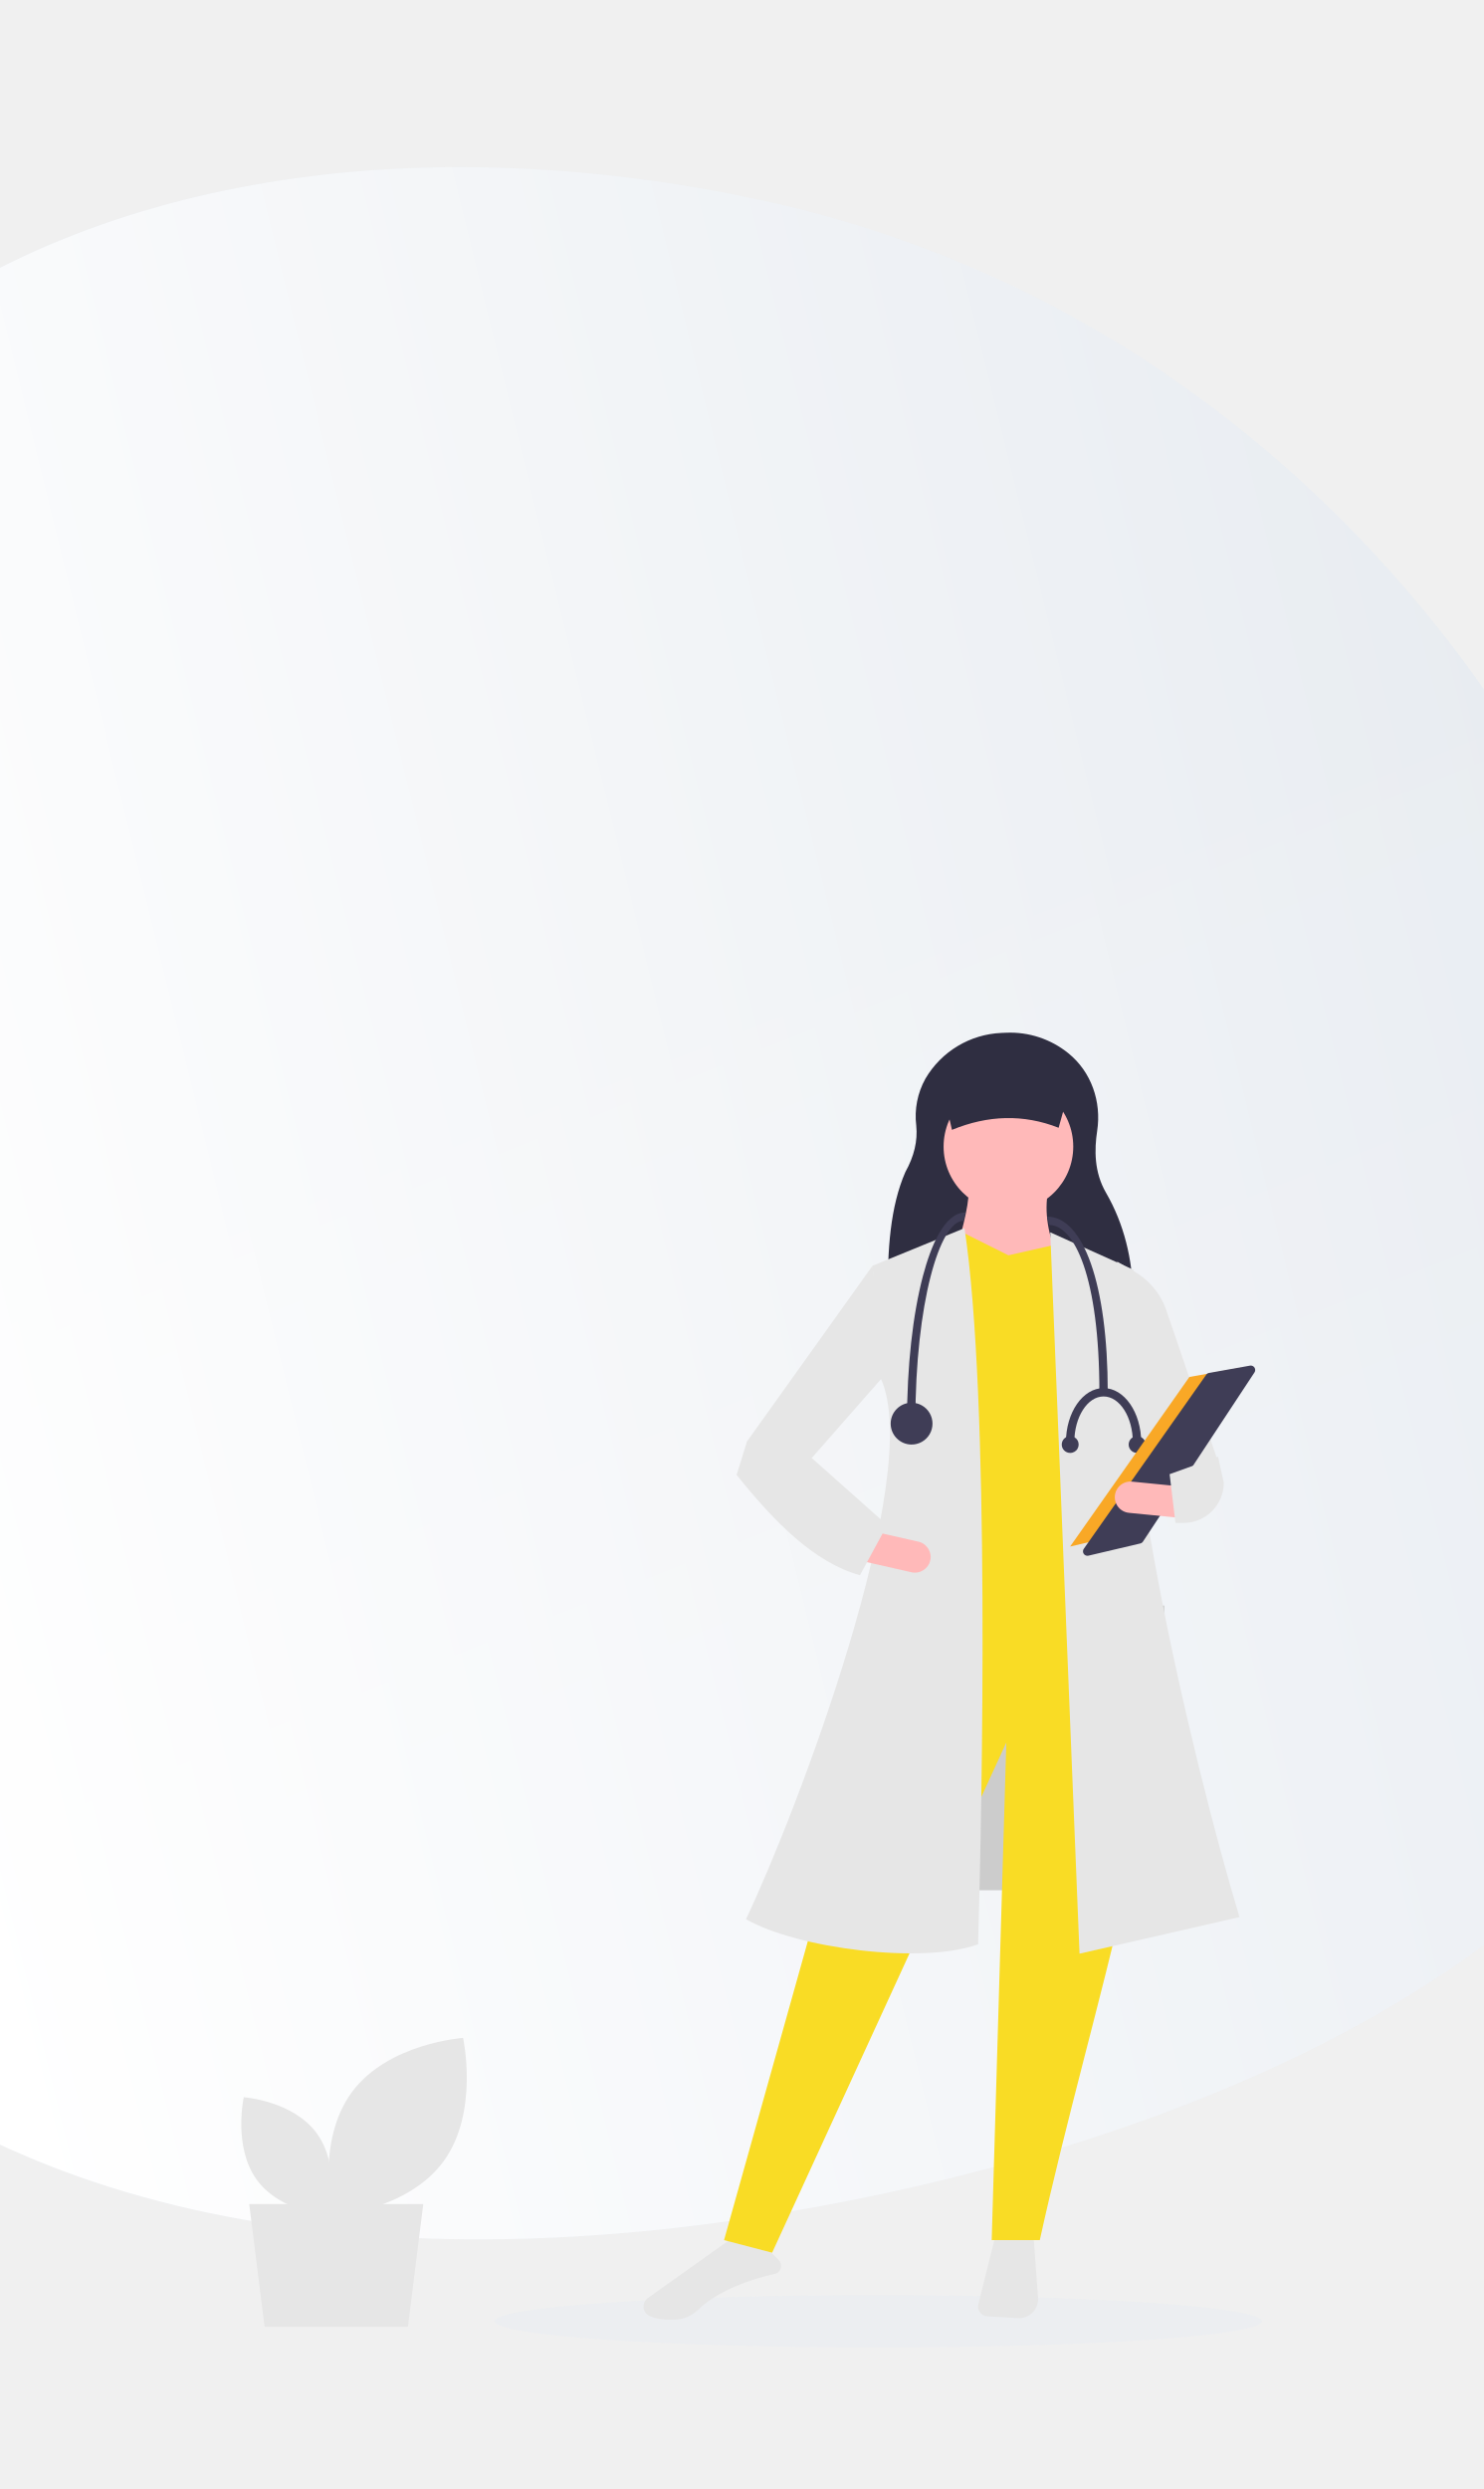
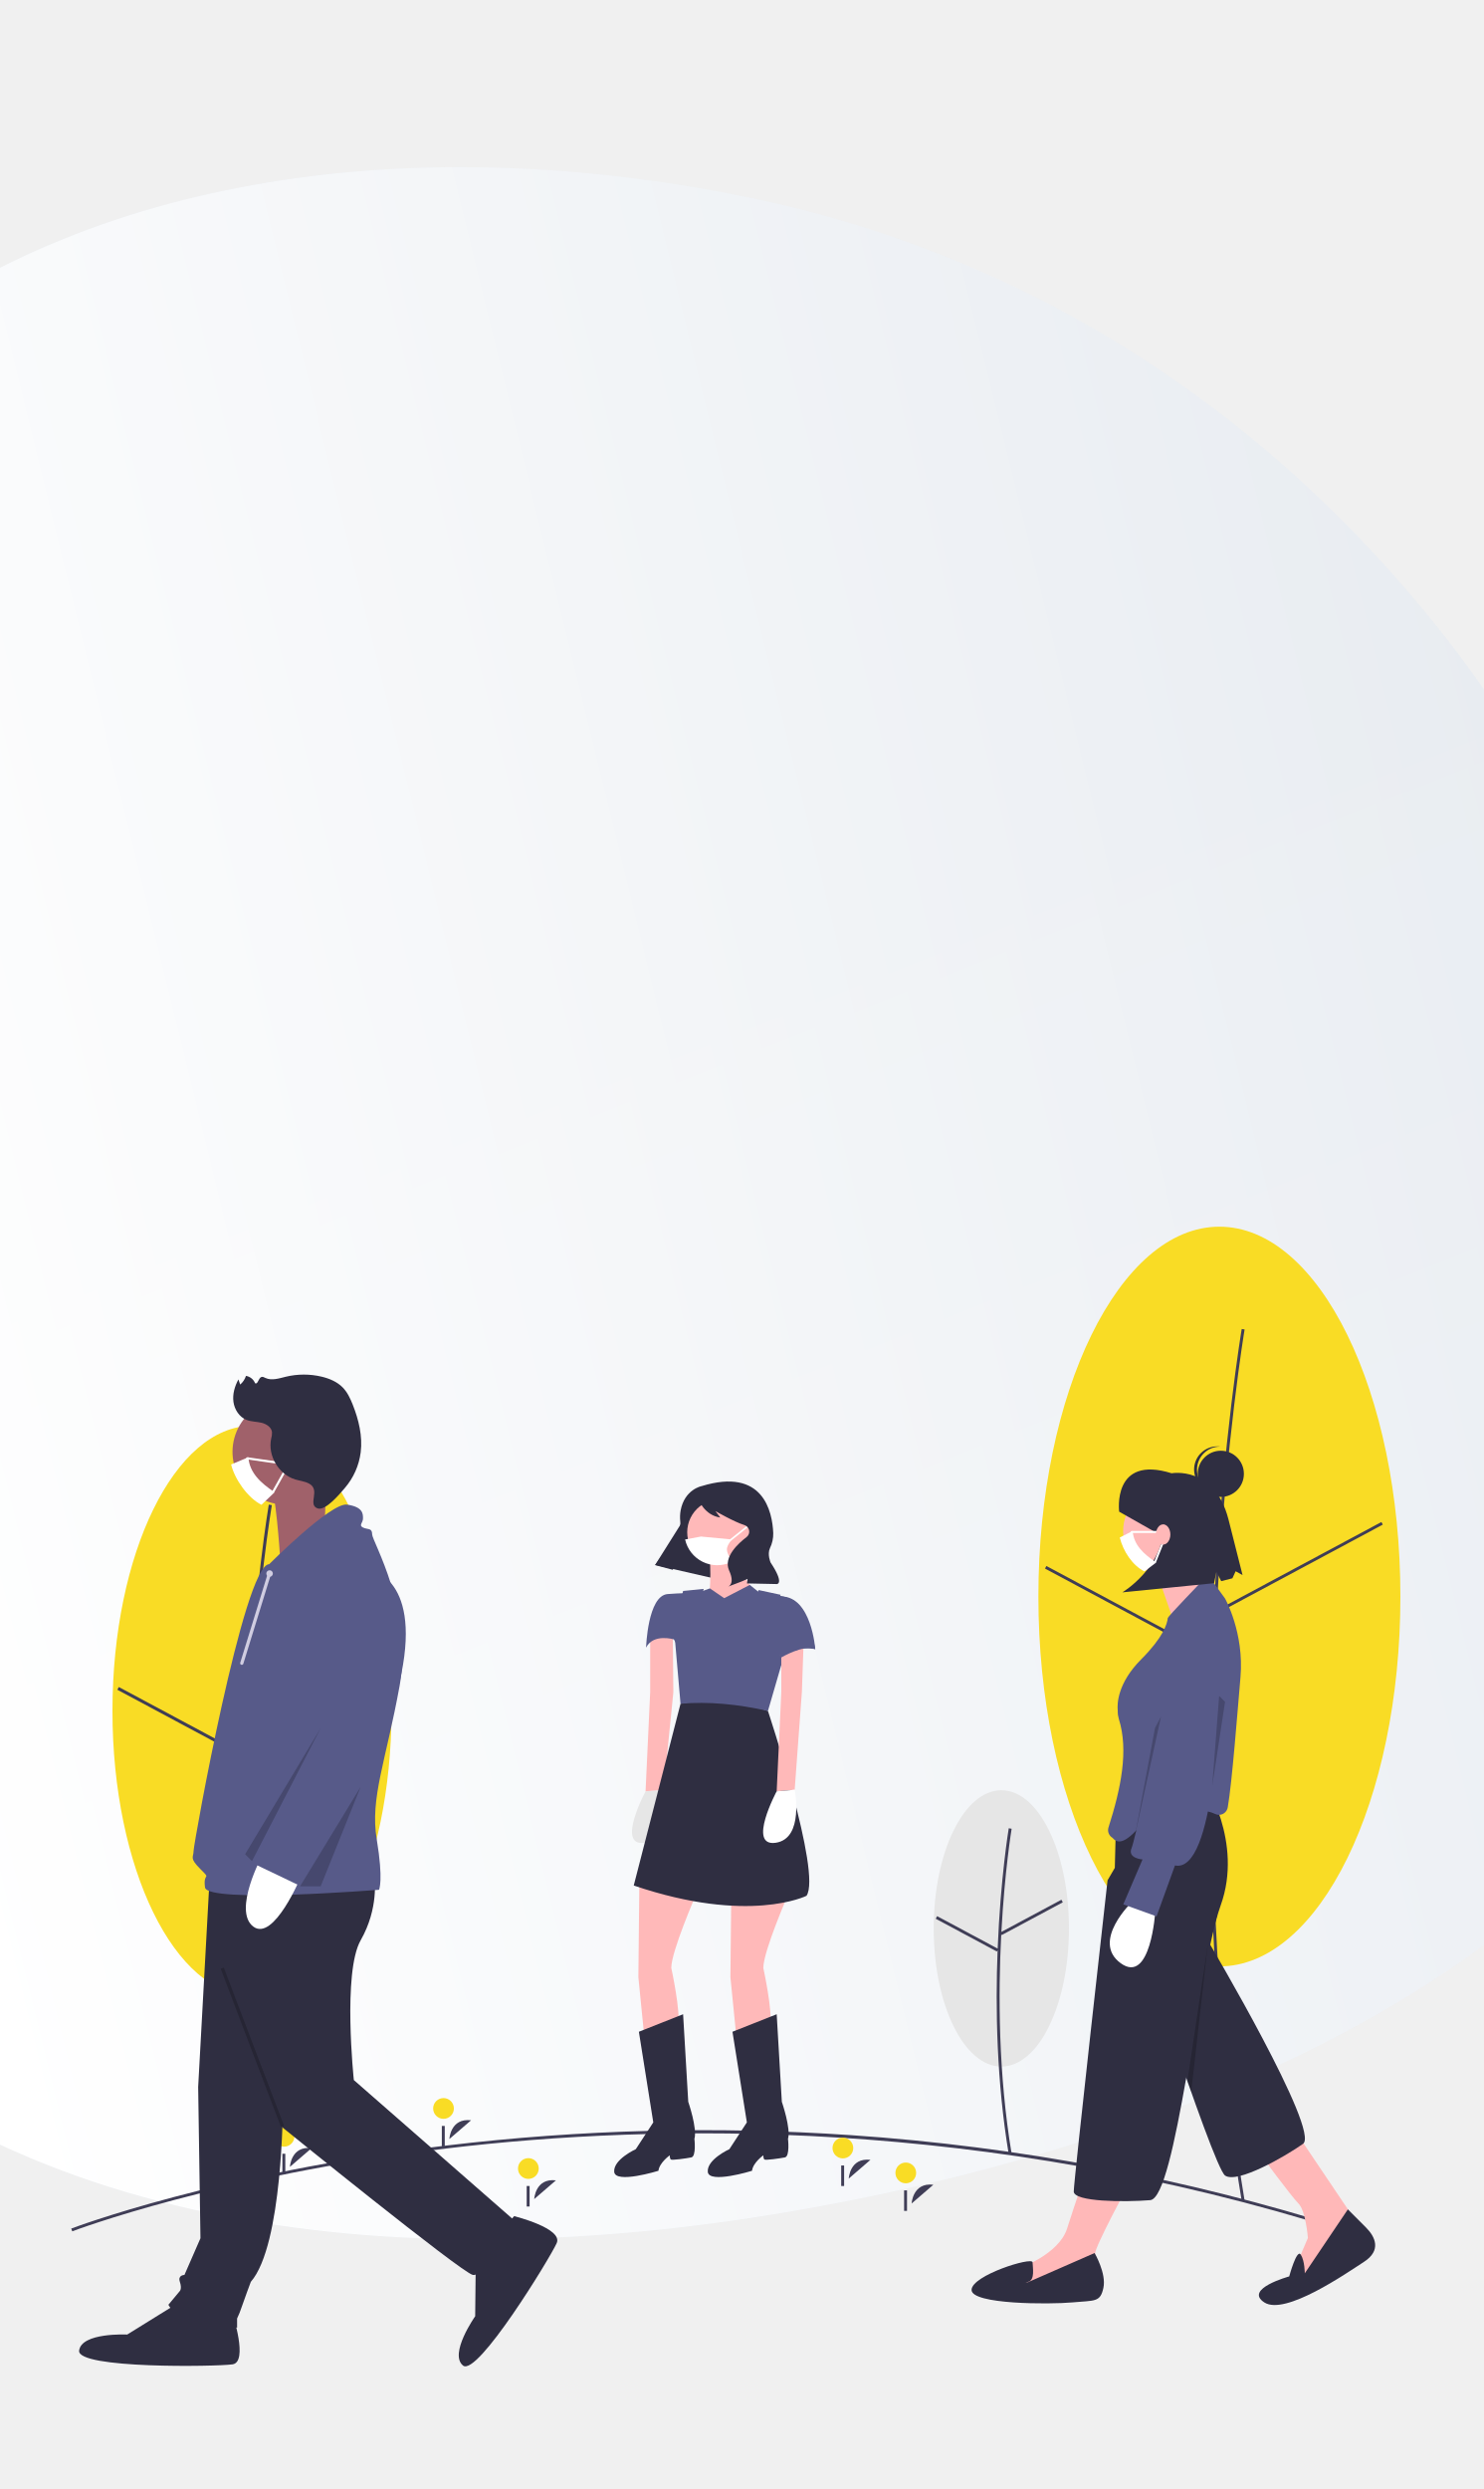
<svg xmlns="http://www.w3.org/2000/svg" width="375" height="629" fill="none">
  <path fill-rule="evenodd" clip-rule="evenodd" d="M191.22 50.32c77.975 16.549 141.841 63.277 185.313 125.878 49.845 71.779 95.708 155.949 64.391 233.705-32.763 81.347-124.572 124.337-216.61 144.232-91.486 19.776-196.126 19.571-268.064-39.465-67.754-55.601-61.698-147.497-59.746-229.549 1.737-73 10.86-148.961 69.868-195.972C26.409 41.316 111.954 33.497 191.22 50.32z" fill="#C8DDF5" fill-opacity=".2" />
  <path fill-rule="evenodd" clip-rule="evenodd" d="M191.22 50.32c77.975 16.549 141.841 63.277 185.313 125.878 49.845 71.779 95.708 155.949 64.391 233.705-32.763 81.347-124.572 124.337-216.61 144.232-91.486 19.776-196.126 19.571-268.064-39.465-67.754-55.601-61.698-147.497-59.746-229.549 1.737-73 10.86-148.961 69.868-195.972C26.409 41.316 111.954 33.497 191.22 50.32z" fill="url(#paint0_linear)" style="mix-blend-mode:screen" />
  <path fill-rule="evenodd" clip-rule="evenodd" d="M191.22 50.32c77.975 16.549 141.841 63.277 185.313 125.878 49.845 71.779 95.708 155.949 64.391 233.705-32.763 81.347-124.572 124.337-216.61 144.232-91.486 19.776-196.126 19.571-268.064-39.465-67.754-55.601-61.698-147.497-59.746-229.549 1.737-73 10.86-148.961 69.868-195.972C26.409 41.316 111.954 33.497 191.22 50.32z" fill="url(#paint1_linear)" />
-   <ellipse cx="222" cy="586.603" rx="97" ry="6.603" fill="#C8DDF5" fill-opacity=".12" />
-   <path d="M229.963 405.748h64.361v71.94h-64.361v-71.94z" fill="#CCC" />
-   <path d="M261.296 565.555l1.105 15.111a4.813 4.813 0 0 1-5.09 5.152l-7.764-.47a2.464 2.464 0 0 1-1.831-.998 2.467 2.467 0 0 1-.402-2.046l4.31-17.232 9.672.483zm-64.944 8.936c-9.138 2.137-15.665 5.174-19.954 9.284a8.797 8.797 0 0 1-5.63 2.413c-2.69.142-4.889-.16-6.541-.898h-.001a2.592 2.592 0 0 1-1.535-2.135 2.64 2.64 0 0 1 1.105-2.437l21.671-15.414 9.206 3.681 2.147 2.146a2.13 2.13 0 0 1 .603 1.797 2.13 2.13 0 0 1-1.071 1.563z" fill="#E6E6E6" />
-   <path d="M224.473 327.78l61.946-.573c-.155-9.02-2.255-17.876-6.843-25.802-3.014-5.205-2.949-10.869-2.223-15.642 1.121-7.365-1.485-14.9-7.277-19.588a23.358 23.358 0 0 0-15.705-5.195l-1.203.05a23.414 23.414 0 0 0-19.232 11.563 19.484 19.484 0 0 0-2.318 11.874c.392 3.861-.547 7.761-2.745 11.699-3.791 8.646-4.612 19.709-4.4 31.614z" fill="#2F2E41" />
-   <path d="M183.028 566.108l12.158 3.17 59.202-128.928-3.7 125.758h12.158c12.991-59.166 36.446-127.45 25.901-149.008l-62.903-3.698-42.816 152.706z" fill="#F9DC25" />
-   <path d="M254.916 306.138c-9.05 0-16.386-7.334-16.386-16.381 0-9.046 7.336-16.38 16.386-16.38 9.05 0 16.387 7.334 16.387 16.38 0 9.047-7.337 16.381-16.387 16.381z" fill="#FFB9B9" />
-   <path d="M240.645 319.876l26.958-1.585c-2.642-6.062-3.697-11.899-2.643-17.437h-20.086c.045 4.252-2.072 11.608-4.229 19.022z" fill="#FFB9B9" />
-   <path d="M223.73 418.157l59.202 4.227-6.079-104.886-10.308-2.906-11.628 2.642-11.629-5.813-7.401 2.643-12.157 104.093z" fill="#F9DC25" />
-   <path d="M272.889 493.718l40.437-9.247c-12.024-39.859-33.686-131.043-26.694-163.538l-21.143-9.511 7.4 182.296z" fill="#E6E6E6" />
-   <path d="M292.447 378.528l15.329-9.512-13.073-38.274a18.056 18.056 0 0 0-7.896-9.374l-4.404-2.549 2.643 38.573 7.401 21.136zM188.578 484.999c12.763 7.381 44.666 11.496 58.674 6.341 1.031-36.013 3.052-137.879-3.436-180.975l-23.258 9.511 2.115 28.533c11.119 24.409-21.169 109.424-34.095 136.59z" fill="#E6E6E6" />
-   <path d="M190.428 373.772l14.272-4.755 19.029-21.665-3.171-27.476-31.716 44.385 1.586 9.511z" fill="#E6E6E6" />
-   <path d="M235.157 394.339a3.973 3.973 0 0 1-4.743 2.99l-12.115-2.743 1.751-7.73 12.115 2.742a3.969 3.969 0 0 1 2.992 4.741z" fill="#FFB9B9" />
-   <path d="M240.644 285.53c9.102-3.741 18.091-4.012 26.959-.528l3.7-13.21h-33.83l3.171 13.738z" fill="#2F2E41" />
-   <path d="M224.258 385.397l-6.871 12.681c-11.559-3.222-21.575-13.381-31.187-25.363l2.643-8.454 16.386 4.227 19.029 16.909z" fill="#E6E6E6" />
-   <path d="M229.28 359.241h2.114c0-29.893 6.158-50.726 12.158-50.726l.529-2.113c-5.382 0-8.812 8.67-10.743 15.944-2.617 9.86-4.058 22.963-4.058 36.895zm48.631-7.397h2.114c0-27.378-6.2-44.385-15.329-44.385l.528 2.113c6.315 0 12.687 13.071 12.687 42.272z" fill="#3F3D56" />
-   <path d="M230.337 365.054a5.285 5.285 0 0 1 0-10.568 5.285 5.285 0 1 1 0 10.568zm56.031-.529h2.114c0-7.575-4.268-13.738-9.514-13.738v2.113c4.08 0 7.4 5.215 7.4 11.625zm-16.915 0h2.114c0-6.41 3.32-11.625 7.401-11.625v-2.113c-5.247 0-9.515 6.163-9.515 13.738z" fill="#3F3D56" />
-   <path d="M270.51 367.167a2.113 2.113 0 1 1 0-4.227 2.114 2.114 0 1 1 0 4.227zm16.915 0a2.113 2.113 0 1 1 0-4.227 2.114 2.114 0 1 1 0 4.227z" fill="#3F3D56" />
-   <path d="M313.855 345.618l-13.192 2.355-30.153 42.857 16.019-3.768 27.326-41.444z" fill="#F9A826" />
-   <path d="M316.195 345.093a1.123 1.123 0 0 1 .92 1.738l-28.185 42.747c-.157.239-.4.409-.678.474l-13.114 3.085a1.124 1.124 0 0 1-1.185-.463 1.123 1.123 0 0 1 .012-1.271l30.945-43.984a1.115 1.115 0 0 1 .72-.458l10.353-1.849c.07-.012.141-.019.212-.019z" fill="#3F3D56" />
-   <path d="M298.613 375.657l-.784 7.888-12.361-1.227a3.964 3.964 0 1 1 .784-7.887l12.361 1.226z" fill="#FFB9B9" />
-   <path d="M309.361 374.744a10.19 10.19 0 0 1-10.184 10.124h-2.033l-1.479-12.326 12.251-4.409 1.445 6.611zM66.882 588h36.236L107 557H63l3.882 31z" fill="#E6E6E6" />
-   <path d="M112.069 546.266C102.925 558.692 83.942 560 83.942 560s-4.156-18.839 4.989-31.266C98.075 516.308 117.058 515 117.058 515s4.156 18.839-4.989 31.266z" fill="#E6E6E6" />
-   <path d="M64.897 550.844c6.01 8.284 18.484 9.156 18.484 9.156s2.73-12.56-3.278-20.844C74.093 530.872 61.619 530 61.619 530s-2.73 12.56 3.278 20.844z" fill="#E6E6E6" />
+   <g clip-path="url(#clip0)">
+     <path d="M63.696 504.424c19.477 0 35.267-32.256 35.267-72.046 0-39.79-15.79-72.046-35.267-72.046-19.478 0-35.268 32.256-35.268 72.046 0 39.79 15.79 72.046 35.267 72.046z" fill="#F9DC25" />
+     <path d="M63.372 433.125c1.76-31.361 5.304-52.544 5.34-52.754l-.77-.131c-.035.211-3.586 21.428-5.348 52.829-1.627 28.982-2.019 72.819 5.348 117.072l.77-.129c-7.355-44.177-6.963-87.947-5.34-116.887z" fill="#3F3D56" />
+     <path d="M95.217 417.767l-31.888 17.088.368.688 31.888-17.087-.368-.689zm-65.183 8.564l-.368.689 31.892 17.079.368-.689-31.892-17.079z" fill="#3F3D56" />
+     <path d="M308.246 496.934c25.269 0 45.754-41.846 45.754-93.467 0-51.62-20.485-93.467-45.754-93.467s-45.754 41.847-45.754 93.467c0 51.621 20.485 93.467 45.754 93.467z" fill="#F9DC25" />
+     <path d="M307.69 404.425c2.283-40.693 6.883-68.179 6.929-68.452l-.729-.123c-.046.273-4.652 27.791-6.937 68.522-2.11 37.592-2.619 94.451 6.937 151.85l.729-.122c-9.543-57.327-9.035-114.124-6.929-151.675z" fill="#3F3D56" />
+     <path d="M349.204 384.632L307.835 406.8l.349.653 41.369-22.168-.349-.653zm-84.692 11.111l-.349.653 41.375 22.157.349-.653-41.375-22.157z" fill="#3F3D56" />
+     <path d="M253.12 522.249c9.442 0 17.095-15.635 17.095-34.922 0-19.286-7.653-34.921-17.095-34.921-9.441 0-17.095 15.635-17.095 34.921 0 19.287 7.654 34.922 17.095 34.922z" fill="#E6E6E6" />
+     <path d="M253.105 488.832l.101.189 15.456-8.283-.349-.652-15.176 8.132c.84-15.476 2.557-25.865 2.592-26.069l-.729-.124c-.038.223-2.079 12.561-2.803 30.412l-15.307-8.202-.349.653 15.456 8.282.185-.345c-.58 14.734-.255 33.158 2.818 51.614l.729-.122c-3.35-20.123-3.423-40.208-2.624-55.485z" fill="#3F3D56" />
+     <path d="M339.739 563.889c-91.055-28.858-173.62-27.32-226.85-20.949-57.668 6.903-94.26 20.803-94.624 20.942l-.265-.691c.364-.14 37.043-14.073 94.801-20.986a549.223 549.223 0 0 1 102.392-2.623 533.516 533.516 0 0 1 124.769 23.602l-.223.705z" fill="#3F3D56" />
+     <path d="M135.043 555.734s.255-5.357 5.49-4.735z" fill="#3F3D56" />
+     <path d="M133.563 550.636a2.622 2.622 0 0 0 2.62-2.623 2.622 2.622 0 0 0-2.62-2.624 2.622 2.622 0 0 0-2.62 2.624 2.622 2.622 0 0 0 2.62 2.623z" fill="#F9DC25" />
+     <path d="M133.877 552.43h-.739v5.183h.739v-5.183zm96.572 4.414s.256-5.357 5.491-4.734z" fill="#3F3D56" />
+     <path d="M228.97 551.746a2.621 2.621 0 0 0 2.62-2.623 2.622 2.622 0 0 0-2.62-2.623 2.622 2.622 0 0 0-2.62 2.623 2.621 2.621 0 0 0 2.62 2.623z" fill="#F9DC25" />
+     <path d="M229.283 553.541h-.74v5.183h.74v-5.183zm-155.995-5.952s.255-5.357 5.49-4.735z" fill="#3F3D56" />
+     <path d="M71.808 542.491a2.622 2.622 0 0 0 2.62-2.623 2.622 2.622 0 0 0-2.62-2.624 2.622 2.622 0 0 0-2.62 2.624 2.622 2.622 0 0 0 2.62 2.623z" fill="#F9DC25" />
+     <path d="M72.122 544.285h-.74v5.183h.74v-5.183zm41.474-3.731s.255-5.357 5.49-4.734z" fill="#3F3D56" />
+     <path d="M112.116 535.456a2.621 2.621 0 0 0 2.62-2.623 2.622 2.622 0 0 0-2.62-2.623 2.622 2.622 0 0 0-2.62 2.623 2.621 2.621 0 0 0 2.62 2.623z" fill="#F9DC25" />
+     <path d="M112.429 537.25h-.74v5.184h.74v-5.184zm102.119 13.301s.255-5.358 5.49-4.735z" fill="#3F3D56" />
+     <path d="M213.068 545.453a2.622 2.622 0 0 0 2.62-2.624 2.622 2.622 0 0 0-2.62-2.623 2.622 2.622 0 0 0-2.62 2.623 2.622 2.622 0 0 0 2.62 2.624z" fill="#F9DC25" />
+     <path d="M213.382 547.247h-.739v5.183h.739v-5.183z" fill="#3F3D56" />
+     <path d="M328.259 539.811l15.22 22.595-14.171 14.187-1.836-3.679 3.149-7.356s-.525-6.831-2.362-8.67c-1.837-1.839-9.972-12.873-9.972-12.873l9.972-4.204z" fill="#FFB8B8" />
+     <path d="M308.841 466.774s2.886 4.573-3.149 24.278c0 0 28.152 47.569 23.691 50.722-4.461 3.153-16.533 10.13-19.682 8.028-3.149-2.102-26.052-73.307-26.052-73.307l25.192-9.721zm31.883 91.559l4.592 4.598c2.361 2.364 3.936 5.78-.525 8.67-4.461 2.89-19.943 13.661-25.192 10.246-5.248-3.415 6.298-6.568 6.298-6.568s1.909-7.087 2.923-5.514c1.013 1.573 1.013 4.726 1.013 4.726l10.891-16.158z" fill="#2F2E41" />
+     <path d="M285.223 552.159s-8.397 15.501-8.397 17.34c0 1.839.525 7.094.525 7.094l-16.007 3.94-5.511-2.627 1.837-4.729s9.972-3.415 12.071-9.983c2.099-6.568 4.461-13.399 4.461-13.399l11.021 2.364zm9.709-154.218c6.087 0 11.022-4.94 11.022-11.035 0-6.094-4.935-11.034-11.022-11.034-6.086 0-11.021 4.94-11.021 11.034 0 6.095 4.935 11.035 11.021 11.035z" fill="#FFB8B8" />
+     <path d="M292.046 396.364l5.262 15.137 11.532-5.153s-7.872-12.085-7.872-13.662l-8.922 3.678z" fill="#FFB8B8" />
+     <path d="M290.471 450.223h13.908s9.972 15.238 4.199 31.264c-.884 2.454-1.762 5.892-2.638 9.956-2.014 9.347-4.02 22.009-6.075 33.643-2.887 16.343-5.873 30.66-9.118 30.92-6.56.525-19.317.437-19.317-2.19s8.545-78.635 8.545-78.635l1.837-3.152.347-13.733a8.291 8.291 0 0 1 2.51-5.736 8.268 8.268 0 0 1 5.802-2.337zm-13.776 119.145s3.018 5.123 2.231 8.801c-.787 3.678-2.099 3.153-7.872 3.678-5.773.525-25.454.525-25.454-3.153s15.352-8.454 15.417-6.986c.065 1.469.59 4.359-.985 4.885-1.574.525-.131.131-.131.131l16.794-7.356z" fill="#2F2E41" />
+     <path d="M292.048 483.015s-1.141 18.663-8.755 13.107c-7.613-5.556 2.967-15.592 2.967-15.592l5.788 2.485z" fill="#fff" />
+     <path d="M307.244 458.436a2.21 2.21 0 0 0 2.262-.269c.461-.362.767-.885.859-1.464 1.1-6.353 2.441-23.966 3.212-32.872.969-11.176-3.869-19.832-3.91-19.884l-2.851-3.926a2.237 2.237 0 0 0-2.68-.753s-8.902 9.247-8.934 9.604c-.14 1.533-1.199 4.93-6.721 10.458-6.042 6.049-6.076 11.329-5.942 12.803.009.097.013.194.013.29a6.496 6.496 0 0 0 .267 1.955c2.53 7.988.548 17.551-2.634 27.533a2.256 2.256 0 0 0 .906 2.444c.93.633-.185-.307.147.1 2.193 2.691 5.349-1.059 8.96-5.152 1.258-1.425 2.683-3.041 4.363-4.723 2.31-2.313 6.724 2.965 8.776 2.965a9.512 9.512 0 0 1 3.907.891z" fill="#575A89" />
+     <path d="M308.469 408.022s5.764 4.867 2.489 11.179c-3.275 6.312-2.839 10.968-2.839 10.968s-.872 43.363-11.105 41.256l-4.655 12.866-8.407-3.037 4.861-11.349s-3.893-.242-2.756-2.898c.8-1.866 5.105-22.11 7.597-33.995 1.056-5.037 1.786-8.573 1.786-8.573s3.312-17.73 13.029-16.417z" fill="#575A89" />
+     <path opacity=".2" d="M309.677 430.058l-3.241 21.291 1.748-22.766 1.493 1.475z" fill="#000" />
+     <path d="M282.908 382.017s-1.853-14.437 13.265-9.702c0 0 10.798-1.984 14.339 11.538l3.585 14.175-1.747-.952-.815 1.782-2.831.718-1.212-2.408-.586 2.925-23.192 2.314s10.387-6.15 10.552-17.173l-1.979 2.094-9.379-5.311z" fill="#2F2E41" />
+     <path opacity=".2" d="M300.155 525.916l5.172-34.5-4.206 37.245-.966-2.745z" fill="#000" />
+     <path d="M308.607 378.294a5.835 5.835 0 0 0 5.832-5.838 5.835 5.835 0 0 0-5.832-5.839 5.835 5.835 0 0 0-5.832 5.839 5.835 5.835 0 0 0 5.832 5.838z" fill="#2F2E41" />
+     <path d="M302.598 371.027a5.838 5.838 0 0 1 1.835-3.885 5.82 5.82 0 0 1 3.994-1.572c-.12-.016-.24-.034-.363-.042a5.82 5.82 0 0 0-4.226 1.44 5.832 5.832 0 0 0-1.971 4.012 5.828 5.828 0 0 0 .301 2.258 5.834 5.834 0 0 0 5.148 3.943c.123.008.244.005.365.005a5.828 5.828 0 0 1-5.083-6.159z" fill="#2F2E41" />
+     <path opacity=".2" d="M291.965 436.693l-5.131 27.532 6.65-30.41-1.519 2.878z" fill="#000" />
+     <path d="M292.284 394.858l-2.99 2.258c-3.08-1.552-5.39-5.142-6.23-8.569l3.259-1.646c.256 3.495 2.734 5.818 5.961 7.957z" fill="#fff" />
+     <path d="M293.527 387.398h-7.451a.247.247 0 0 1-.176-.073.247.247 0 0 1 0-.351.247.247 0 0 1 .176-.073h7.451c.066 0 .129.026.175.073a.247.247 0 0 1 0 .351.244.244 0 0 1-.175.073zm-1.491 7.46a.25.25 0 0 1-.23-.341l1.987-4.973a.257.257 0 0 1 .133-.137.237.237 0 0 1 .094-.02.242.242 0 0 1 .177.071.244.244 0 0 1 .075.175.264.264 0 0 1-.018.096l-1.987 4.973a.247.247 0 0 1-.231.156z" fill="#fff" />
+     <path d="M294.027 390.337c1.007 0 1.823-1.144 1.823-2.555 0-1.411-.816-2.554-1.823-2.554-1.006 0-1.822 1.143-1.822 2.554 0 1.411.816 2.555 1.822 2.555z" fill="#FFB8B8" />
+     <path d="M165.617 395.477l19.409 4.447 8.2-15.485-16.595-6.487-11.014 17.525z" fill="#2F2E41" />
+     <path d="M175.929 478.834s-6.239 14.314-6.239 18.479c0 0 2.469 11.321 1.689 14.444l-2.729 5.856-5.719-2.342-1.56-15.616.26-24.985 14.298 4.164zm3.509-85.627s.52 8.589-.52 11.192c-1.04 2.602 3.9 7.547 3.9 7.547l7.798-10.15s-5.199-5.205-3.899-10.931l-7.279 2.342z" fill="#FFB9B9" />
+     <path d="M163.191 452.677s-7.539 14.055-.26 13.014c7.278-1.042 4.809-13.404 4.809-13.404" fill="#E6E6E6" />
+     <path d="M167.741 452.287l2.469-24.595-.13-14.965-5.719 1.041v13.794l-1.17 25.115" fill="#FFB9B9" />
+     <path d="M161.501 513.449l11.179-4.425 1.299 22.123s2.34 6.767 1.56 9.369c0 0 .52 4.425-.78 4.685-1.3.26-4.939.781-5.199.521-.26-.261-.26-1.042-.26-1.042s-2.599 1.822-2.859 3.904c0 0-10.919 3.384-11.178.261-.26-3.123 5.459-5.726 5.459-5.726l4.419-6.767-3.64-22.903z" fill="#2F2E41" />
+     <path d="M199.195 478.834s-6.239 14.314-6.239 18.479c0 0 2.47 11.321 1.69 14.444l-2.73 5.856-5.719-2.342-1.559-15.616.26-24.985 14.297 4.164z" fill="#FFB9B9" />
+     <path d="M185.158 513.449l11.178-4.425 1.3 22.123s2.339 6.767 1.559 9.369c0 0 .52 4.425-.78 4.685-1.299.26-4.939.781-5.199.521-.26-.261-.26-1.042-.26-1.042s-2.599 1.822-2.859 3.904c0 0-10.918 3.384-11.178.261-.26-3.123 5.459-5.726 5.459-5.726l4.419-6.767-3.639-22.903z" fill="#2F2E41" />
+     <path d="M190.358 387.222a8.335 8.335 0 0 1-2.122 5.554 8.316 8.316 0 0 1-14.314-3.731 8.329 8.329 0 0 1 8.117-10.147 8.329 8.329 0 0 1 8.319 8.324z" fill="#FFB9B9" />
+     <path d="M183.078 403.878l6.455-3.356 2.903 2.315s7.019-.26 9.619 2.863c2.599 3.123 4.029 11.061 4.029 11.061s-8.579-1.822-7.539 5.466l-1.559-4.165-1.43 3.514-17.417 5.986-7.799-13.273s-5.199-1.562-7.019 2.082c0 0 .39-13.144 5.459-13.534 3.409-.263 5.979-.26 5.979-.26l2.86-.521 1.831-.651 3.628 2.473z" fill="#575A89" />
+     <path d="M194.125 432.377s13.648 40.991 9.749 46.717c0 0-14.558 7.287-43.673-2.603l11.828-45.936c7.266-1.488 14.631-.88 22.096 1.822z" fill="#2F2E41" />
+     <path d="M194.126 432.377l3.841-13.215c-4.608-5.017-.631-16.141-.631-16.141l-5.56-1.193s-5.579 15.063-11.298 13.241c-5.719-1.822-2.599-13.533-2.599-13.533l-5.2.52-2.339 9.109 1.69 19.39c7.046-.605 14.437.099 22.096 1.822z" fill="#575A89" />
+     <path d="M200.885 452.287l1.82-24.725.52-14.835-5.719 1.041v13.794l-1.17 25.115" fill="#FFB9B9" />
+     <path d="M196.335 452.677s-7.539 14.055-.26 13.014c7.279-1.042 4.809-13.404 4.809-13.404" fill="#fff" />
+     <path d="M206.084 416.761s-.924-13.366-8.65-13.32v15.457s5.791-3.438 8.65-2.137z" fill="#575A89" />
+     <path d="M184.699 389.372a.216.216 0 0 1-.123-.039.21.21 0 0 1-.081-.232.214.214 0 0 1 .071-.108l4.243-3.398a.212.212 0 0 1 .235-.021.217.217 0 0 1 .084.29.218.218 0 0 1-.054.063l-4.243 3.398a.21.21 0 0 1-.132.047z" fill="#fff" />
+     <path d="M185.019 394.469c-.093.114-.186.229-.284.335a8.3 8.3 0 0 1-7.144-.13 8.321 8.321 0 0 1-4.408-5.629l4.02-.741 7.816.741c-1.79 2.183-1.574 2.939 0 5.424z" fill="#fff" />
+     <path d="M177.34 375.564s-4.299.81-5.293 6.178a9.88 9.88 0 0 0-.085 2.742c.1 1.033-.044 3.216-2.286 5.786a56.203 56.203 0 0 0-4.08 5.247l4.492 1.197 2.008-7.452a38.145 38.145 0 0 1 4.449-10.239l.041-.066s1.492 3.992 5.492 4.539l-1.233-1.626s4.675 2.706 7.324 3.533a1.748 1.748 0 0 1 1.111 2.275 1.739 1.739 0 0 1-.55.755l-.057.044c-1.948 1.482-5.923 5.017-4.353 8.436 1.571 3.42-.261 4.044-.261 4.044l3.377-1.286 1.545-.663-.156 1.144 7.545.158s2.039-.012-1.583-5.461c0 0-.874-2.043-.156-3.603a8.31 8.31 0 0 0 .836-3.799c-.228-5.493-2.539-16.668-18.127-11.883zM71.507 532.03s0 35.343-8.101 44.613c0 0-1.736 4.635-2.315 6.374-.324.989-.71 1.957-1.158 2.896v2.318s-15.625-1.738-17.36-5.794l2.893-3.476s.578-.58 0-2.318c-.579-1.738 1.157-1.738 1.157-1.738l4.051-9.27-.579-38.24 2.894-52.724 24.884-1.159-6.366 58.518z" fill="#2F2E41" />
+     <path d="M58.775 584.755s4.051 12.167 0 12.746c-4.05.58-39.352 1.159-38.773-3.476.579-4.635 12.153-4.056 12.153-4.056l12.153-7.532 14.467 2.318zm35.88-110.084s1.157 7.532-3.472 15.643c-4.63 8.112-1.737 35.343-1.737 35.343l41.088 35.922s-8.101 13.905-10.995 13.326c-2.893-.579-48.61-37.66-48.61-37.66l-17.94-60.256 41.666-2.318z" fill="#2F2E41" />
+     <path d="M129.971 560.044s12.433 3.088 10.753 6.824c-1.679 3.736-20.089 33.897-23.689 30.926-3.601-2.97 3.084-12.447 3.084-12.447l.152-14.309 9.7-10.994z" fill="#2F2E41" />
+     <path d="M85.396 366.906a13.262 13.262 0 0 1-2.967 8.381 13.273 13.273 0 0 1-12.918 4.691 12.915 12.915 0 0 1-3.42-1.179 13.306 13.306 0 0 1-6.929-8.707 13.334 13.334 0 0 1 3.512-12.609 13.303 13.303 0 0 1 18.824 0 13.334 13.334 0 0 1 3.898 9.423z" fill="#A0616A" />
+     <path d="M82.558 371.607l-.588 17.148-11.2 4.43s-1.098-17.558-2.648-18.532c-1.55-.973 14.436-3.046 14.436-3.046z" fill="#A0616A" />
+     <path d="M68.035 395.295s15.625-15.644 19.676-15.064c4.05.579 4.05 2.317 4.05 3.476 0 1.159-1.157 1.738 0 2.318 1.158.579 2.315 0 2.315 1.738s10.417 19.12 6.945 38.239c-3.472 19.12-7.523 28.39-5.787 38.819 1.736 10.429.579 12.747.579 12.747s-43.403 3.476-43.982-.579c-.579-4.056 1.736-1.739-1.157-4.636-2.894-2.896-1.736-2.896-1.736-4.635 0-1.738 12.731-72.423 19.097-72.423z" fill="#575A89" />
+     <path d="M76.137 474.092s-6.945 16.802-12.153 12.746c-5.208-4.056 2.315-17.961 2.315-17.961l9.838 5.215z" fill="#fff" />
+     <path d="M92.92 396.454s13.596 1.558 8.534 26.562c-5.063 25.003-24.739 53.973-24.739 53.973l-13.31-6.374 17.361-34.184-4.05-21.437s-2.315-20.278 16.203-18.54z" fill="#575A89" />
+     <path opacity=".2" d="M81.056 436.721L61.96 468.587l1.736 1.739 17.361-33.605zm10.108 14.85l-15.316 25.128h5.208l10.108-25.128zm-34.599 45.664l-.77.294 15.23 39.975.769-.293-15.229-39.976z" fill="#000" />
+     <path d="M68.117 398.476a.824.824 0 1 0 0-1.647.824.824 0 0 0 0 1.647z" fill="#D0CDE1" />
+     <path d="M61.12 420.73a.407.407 0 0 0 .244-.081.407.407 0 0 0 .149-.21l6.997-22.665a.413.413 0 0 0-.585-.487.416.416 0 0 0-.201.243l-6.998 22.666a.416.416 0 0 0 .208.49.41.41 0 0 0 .185.044z" fill="#D0CDE1" />
+     <path d="M69.416 377.112l-3.326 3.168c-3.425-1.726-6.734-6.376-7.668-10.188l4.364-1.831c.285 3.888 3.041 6.472 6.63 8.851z" fill="#fff" />
+     <path d="M70.246 369.921a.26.26 0 0 1-.04-.003l-7.735-1.106a.284.284 0 0 1-.182-.108.276.276 0 0 1 .26-.44l7.735 1.106a.28.28 0 0 1 .237.293.275.275 0 0 1-.275.258zm-1.106 7.191a.276.276 0 0 1-.24-.412l2.563-4.568a.268.268 0 0 1 .07-.082.28.28 0 0 1 .204-.058.287.287 0 0 1 .184.104.284.284 0 0 1 .057.204.275.275 0 0 1-.034.103l-2.563 4.568a.274.274 0 0 1-.24.141z" fill="#fff" />
+     <path d="M78.111 374.912c-1.078-.57-2.33-.688-3.496-1.042-4.172-1.269-6.968-5.991-6.075-10.265a5.244 5.244 0 0 0 .22-1.692c-.157-1.265-1.45-2.082-2.691-2.372-1.24-.29-2.56-.248-3.746-.714-1.83-.72-3.046-2.604-3.31-4.555-.264-1.951.315-3.941 1.256-5.671l.448 1.291a4.79 4.79 0 0 0 1.464-2.192 3.018 3.018 0 0 1 2.298 1.85c.719.425.822-1.319 1.617-1.576.332-.108.674.097.991.245 1.601.747 3.461.108 5.178-.306a19.471 19.471 0 0 1 9.048-.011c1.977.472 3.933 1.294 5.348 2.755 1.161 1.199 1.885 2.751 2.501 4.303 1.517 3.822 2.52 7.958 2.018 12.041a17.058 17.058 0 0 1-4.011 9.03c-1.146 1.321-4.882 5.93-6.931 5.144-2.575-.987.907-4.657-2.127-6.263z" fill="#2F2E41" />
+   </g>
  <defs>
    <linearGradient id="paint0_linear" x1="161" y1="551" x2="52.928" y2="280.046" gradientUnits="userSpaceOnUse">
      <stop stop-color="#687ECD" stop-opacity=".21" />
      <stop offset="1" stop-color="#fff" stop-opacity="0" />
    </linearGradient>
    <linearGradient id="paint1_linear" x1="-49.489" y1="326.633" x2="522.393" y2="186.47" gradientUnits="userSpaceOnUse">
      <stop stop-color="#fff" />
      <stop offset=".77" stop-color="#fff" stop-opacity="0" />
    </linearGradient>
+     <clipPath id="clip0">
+       <path fill="#fff" d="M18 310h336v288H18z" />
+     </clipPath>
  </defs>
</svg>
